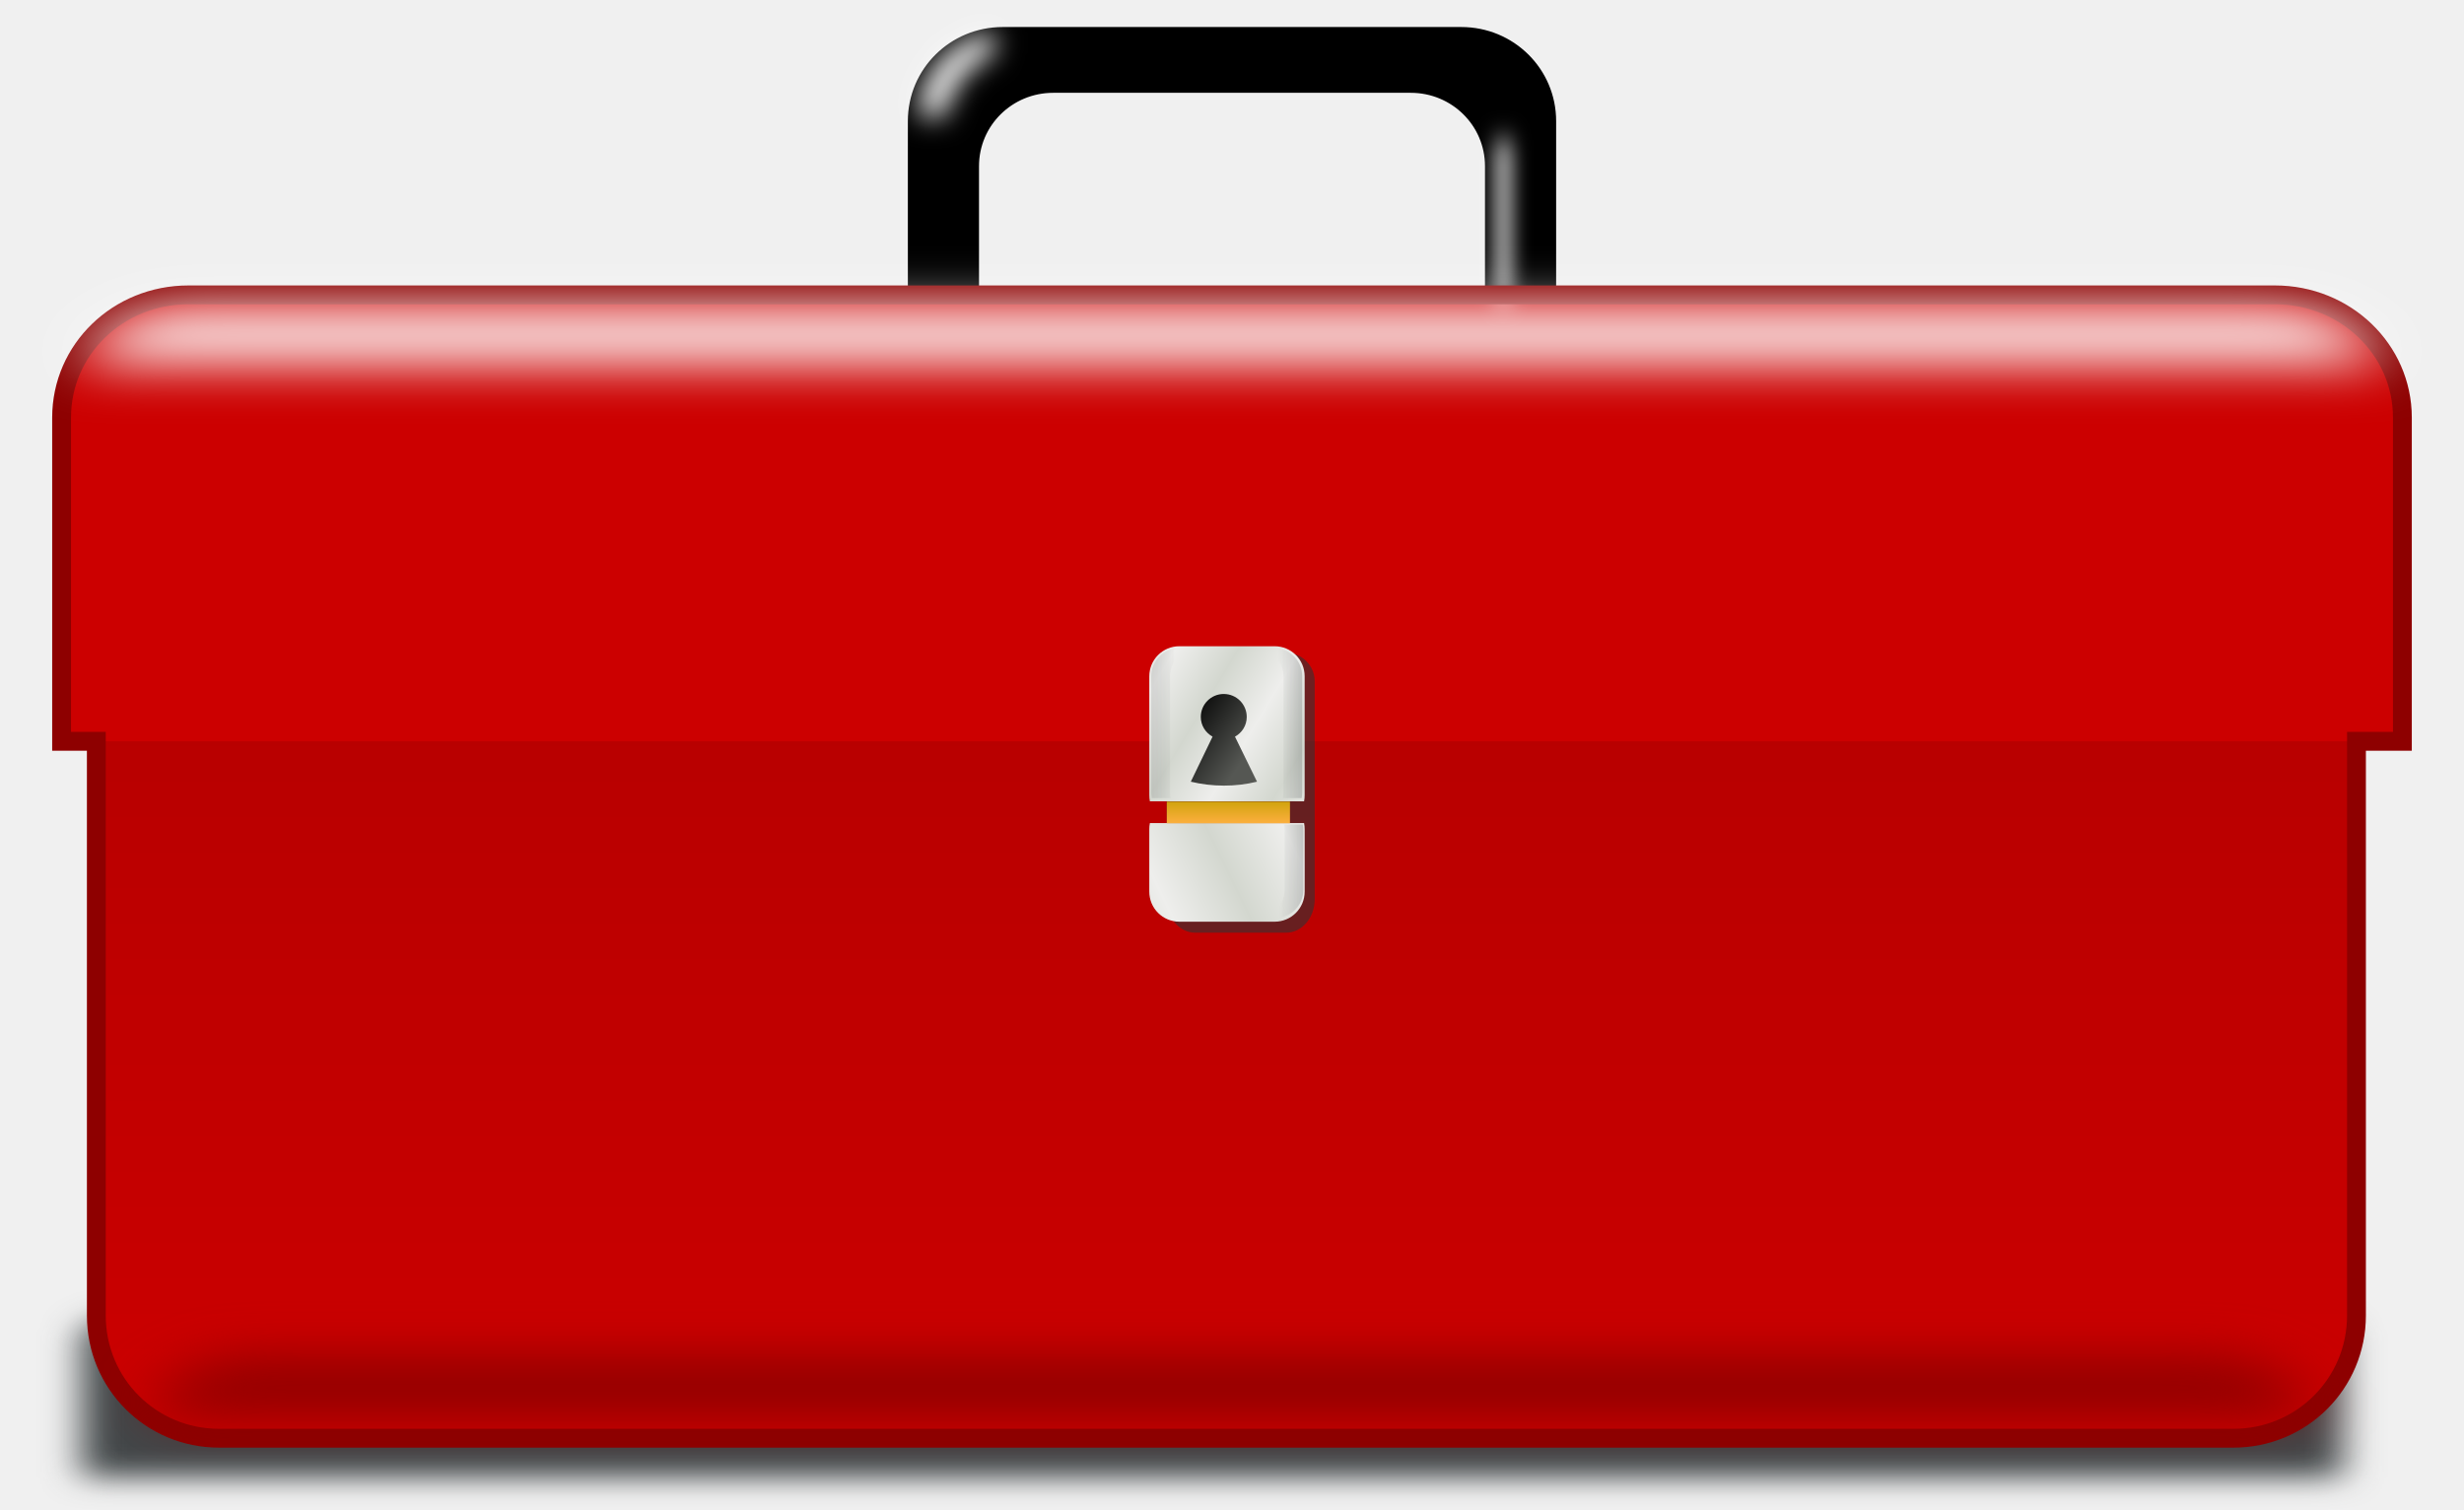
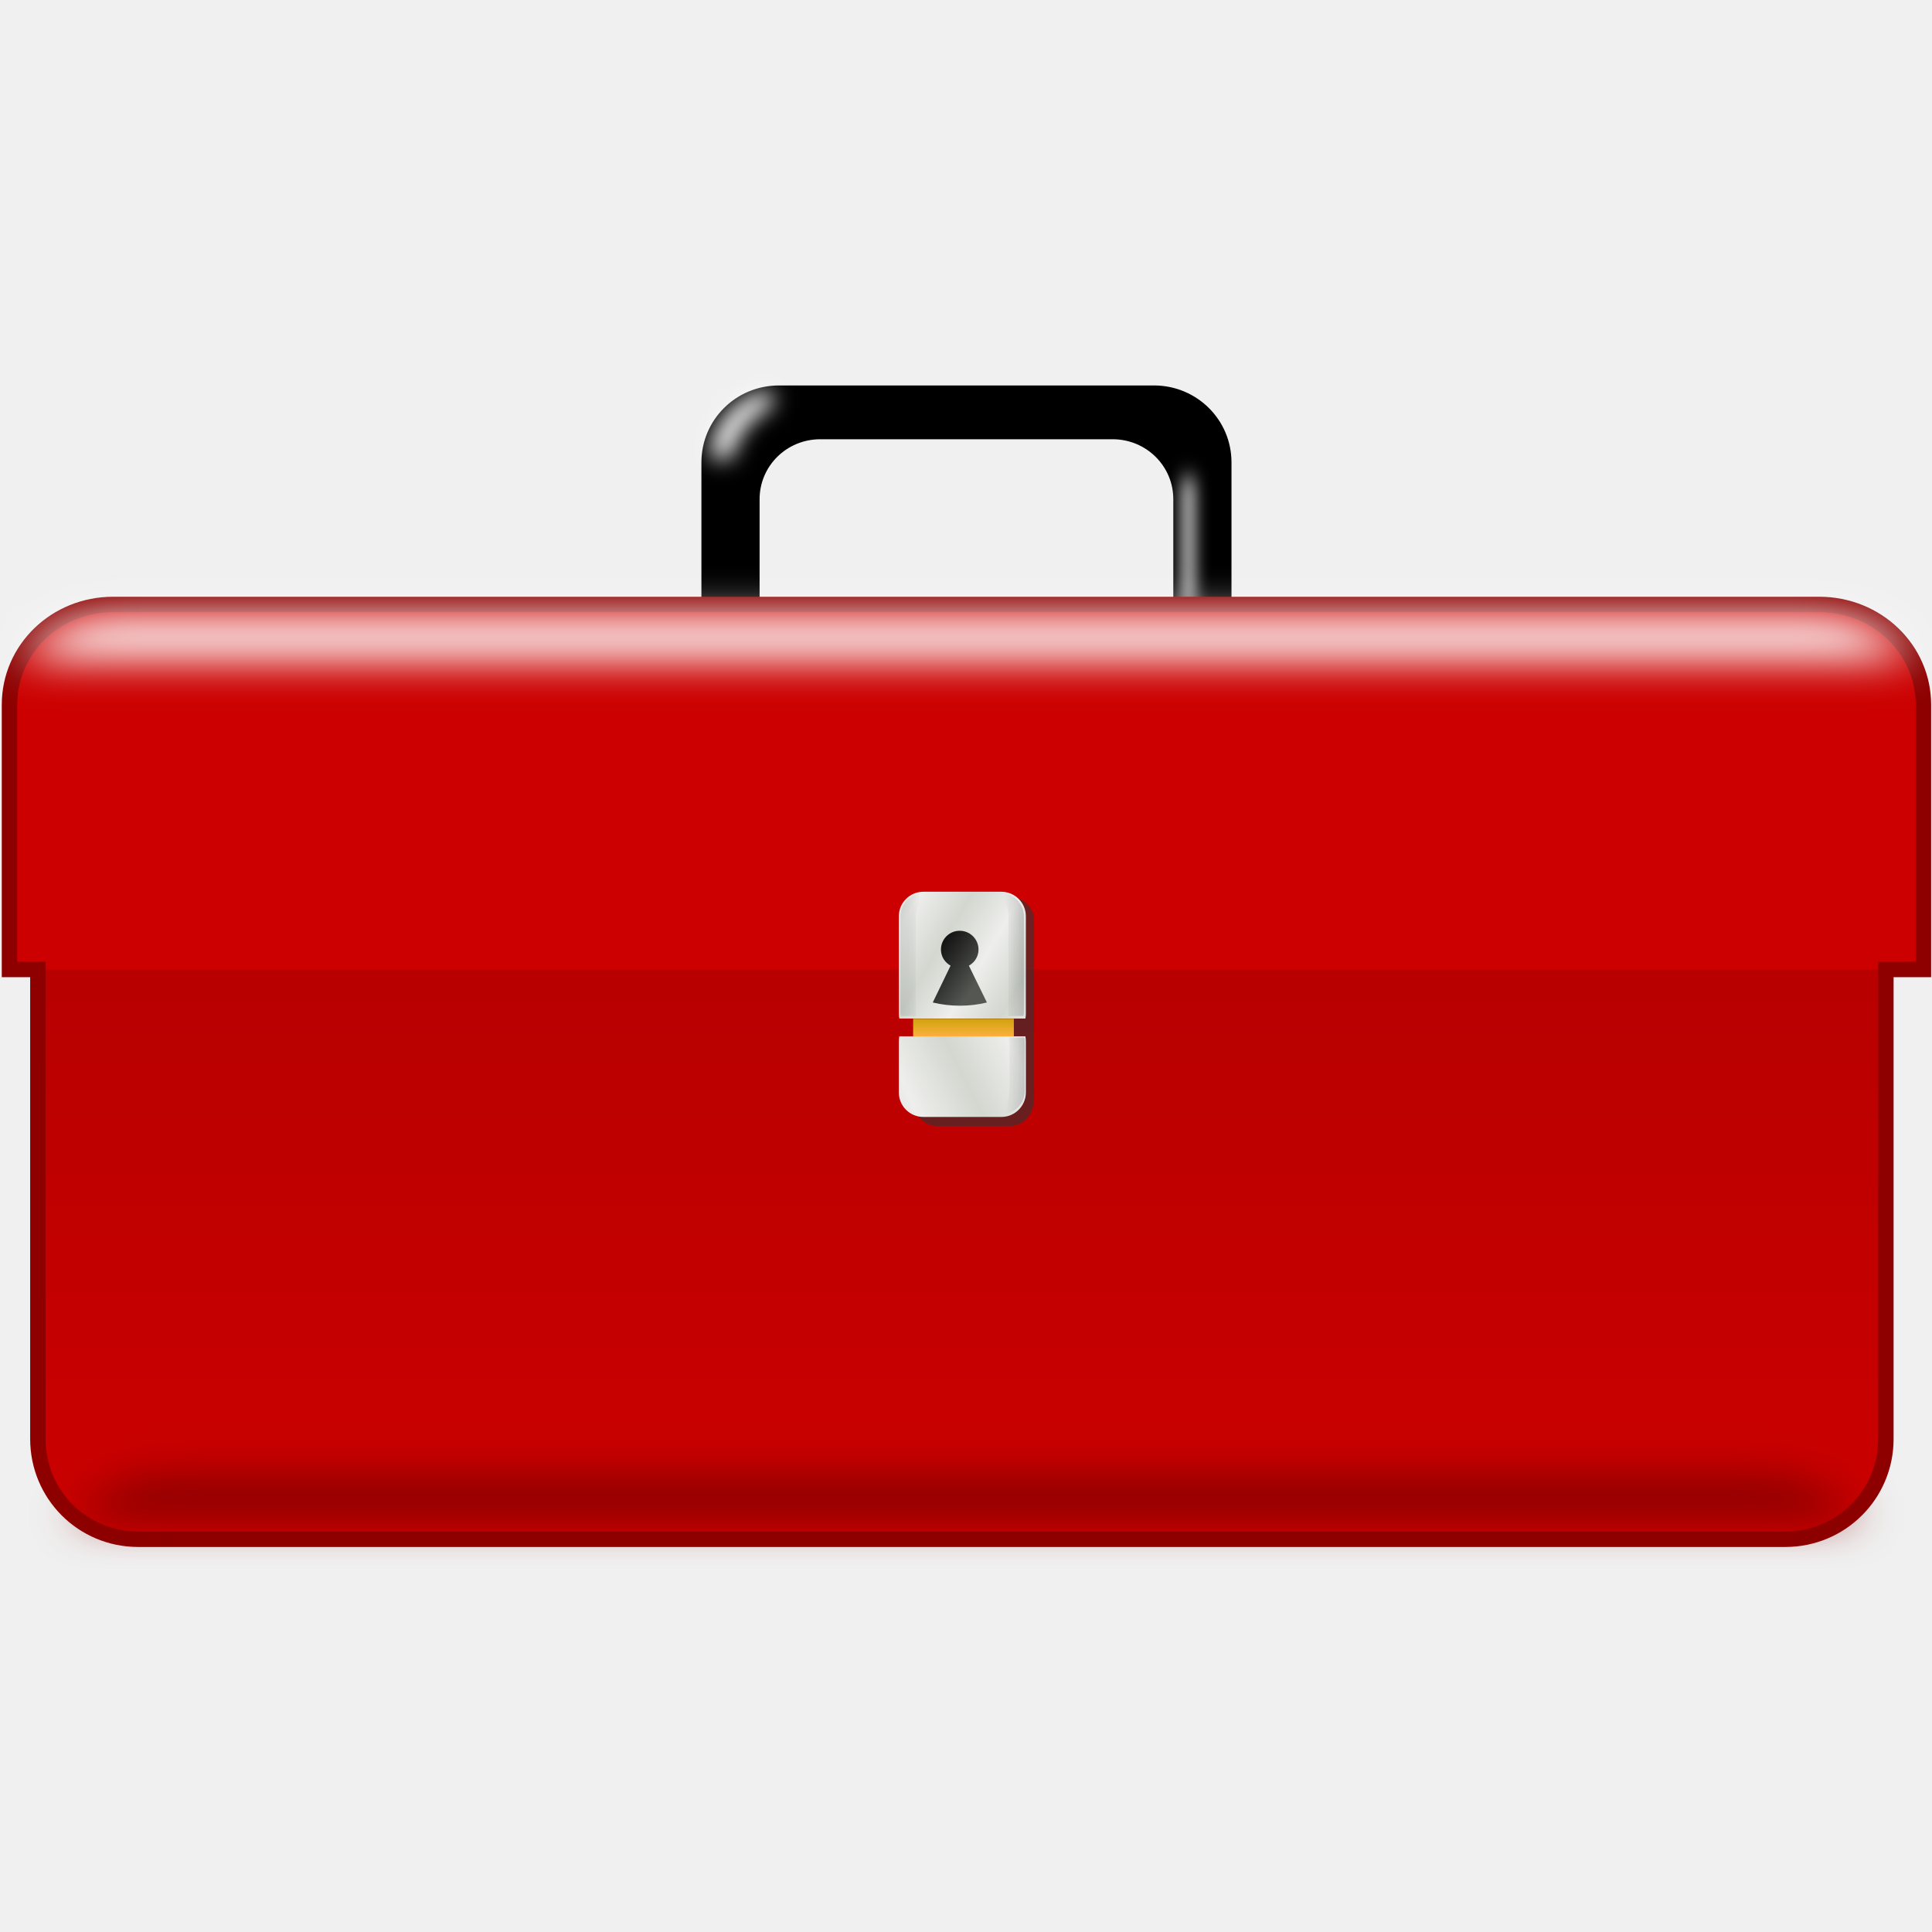
- <svg xmlns="http://www.w3.org/2000/svg" xmlns:xlink="http://www.w3.org/1999/xlink" id="svg2" viewBox="0 0 261.65 160.3" version="1.1">
+ <svg xmlns="http://www.w3.org/2000/svg" xmlns:xlink="http://www.w3.org/1999/xlink" id="svg2" viewBox="0 0 256 256" version="1.1" width="256" height="256">
  <defs id="defs4">
    <linearGradient id="linearGradient3658">
      <stop id="stop3660" style="stop-color:#2e3436" offset="0" />
      <stop id="stop3662" style="stop-color:#2e3436;stop-opacity:0" offset="1" />
    </linearGradient>
    <linearGradient id="linearGradient3628">
      <stop id="stop3630" style="stop-color:#eeeeec" offset="0" />
      <stop id="stop3632" style="stop-color:#d3d7cf" offset="1" />
    </linearGradient>
    <linearGradient id="linearGradient2829" y2="523.78" gradientUnits="userSpaceOnUse" x2="191.44" gradientTransform="translate(180.61)" y1="373.08" x1="191.44">
      <stop id="stop2825" style="stop-color:#a40000" offset="0" />
      <stop id="stop2827" style="stop-color:#cc0000" offset="1" />
    </linearGradient>
-     <filter id="filter3617" height="3.249" width="1.065" color-interpolation-filters="sRGB" y="-1.124" x="-.033">
+     <filter id="filter3617" height="3.249" width="1.065" y="-1.124" x="-0.033" style="color-interpolation-filters:sRGB">
      <feGaussianBlur id="feGaussianBlur3619" stdDeviation="3.338" />
    </filter>
-     <linearGradient id="linearGradient3731" y2="444.48" xlink:href="#linearGradient3628" spreadMethod="reflect" gradientUnits="userSpaceOnUse" x2="182.9" gradientTransform="matrix(1 0 0 -1 0 907.9)" y1="441.25" x1="176.25" />
-     <linearGradient id="linearGradient3733" y2="444.2" xlink:href="#linearGradient3628" spreadMethod="reflect" gradientUnits="userSpaceOnUse" x2="181.13" gradientTransform="translate(0 .70711)" y1="441.25" x1="176.25" />
+     <linearGradient id="linearGradient3731" y2="444.48" xlink:href="#linearGradient3628" spreadMethod="reflect" gradientUnits="userSpaceOnUse" x2="182.9" gradientTransform="matrix(1,0,0,-1,0,907.9)" y1="441.25" x1="176.25" />
+     <linearGradient id="linearGradient3733" y2="444.2" xlink:href="#linearGradient3628" spreadMethod="reflect" gradientUnits="userSpaceOnUse" x2="181.13" gradientTransform="translate(0,0.70711)" y1="441.25" x1="176.25" />
    <linearGradient id="linearGradient3735" y2="444.84" xlink:href="#linearGradient3658" gradientUnits="userSpaceOnUse" x2="188.37" y1="444.84" x1="195.52" />
-     <linearGradient id="linearGradient3737" y2="444.84" xlink:href="#linearGradient3658" gradientUnits="userSpaceOnUse" x2="188.37" gradientTransform="matrix(1 0 0 -1 .125 908.42)" y1="444.84" x1="195.52" />
-     <linearGradient id="linearGradient3739" y2="444.84" gradientUnits="userSpaceOnUse" x2="188.37" gradientTransform="matrix(-1 0 0 1 365.75 0)" y1="444.84" x1="195.52">
+     <linearGradient id="linearGradient3737" y2="444.84" xlink:href="#linearGradient3658" gradientUnits="userSpaceOnUse" x2="188.37" gradientTransform="matrix(1,0,0,-1,0.125,908.42)" y1="444.84" x1="195.52" />
+     <linearGradient id="linearGradient3739" y2="444.84" gradientUnits="userSpaceOnUse" x2="188.37" gradientTransform="matrix(-1,0,0,1,365.75,0)" y1="444.84" x1="195.52">
      <stop id="stop3690" style="stop-color:#ffffff" offset="0" />
      <stop id="stop3692" style="stop-color:#2e3436;stop-opacity:0" offset="1" />
    </linearGradient>
    <linearGradient id="linearGradient3741" y2="449.62" gradientUnits="userSpaceOnUse" x2="186.09" y1="444.75" x1="179.06">
      <stop id="stop3703" style="stop-color:#000000" offset="0" />
      <stop id="stop3705" style="stop-color:#555753" offset="1" />
    </linearGradient>
    <linearGradient id="linearGradient3743" y2="455.52" gradientUnits="userSpaceOnUse" x2="183.05" y1="458.48" x1="183.05">
      <stop id="stop3713" style="stop-color:#fcaf3e" offset="0" />
      <stop id="stop3715" style="stop-color:#c4a000" offset="1" />
    </linearGradient>
-     <filter id="filter3657" height="1.393" width="1.04" color-interpolation-filters="sRGB" y="-.196" x="-.02">
+     <filter id="filter3657" height="1.393" width="1.04" y="-0.196" x="-0.02" style="color-interpolation-filters:sRGB">
      <feGaussianBlur id="feGaussianBlur3659" stdDeviation="1.982" />
    </filter>
-     <filter id="filter3690" height="1.774" width="1.861" color-interpolation-filters="sRGB" y="-.387" x="-.43">
+     <filter id="filter3690" height="1.774" width="1.861" y="-0.387" x="-0.43" style="color-interpolation-filters:sRGB">
      <feGaussianBlur id="feGaussianBlur3692" stdDeviation="1.441" />
    </filter>
-     <filter id="filter3716" height="1.393" width="4.532" color-interpolation-filters="sRGB" y="-.196" x="-1.766">
+     <filter id="filter3716" height="1.393" width="4.532" y="-0.196" x="-1.766" style="color-interpolation-filters:sRGB">
      <feGaussianBlur id="feGaussianBlur3718" stdDeviation="1.041" />
    </filter>
  </defs>
-   <g id="layer1" transform="translate(-241.22 -371.06)">
-     <path id="path2873" style="opacity:.9;filter:url(#filter3657);fill:#2e3436" transform="matrix(1 0 0 -.72758 2.8284 929.44)" d="m247.1 551.88v20.777c0 1.916 5.803 3.454 13.031 3.454h213.91c7.229 0 13.062-1.538 13.062-3.454v-20.777h-240z" />
-     <path id="rect3621" style="stroke-linejoin:round;stroke:#000000;stroke-linecap:round;stroke-width:2;fill:#000000" d="m347.69 374.93c-5.019 0-9.066 4.012-9.066 8.989v21.384c0 4.173 2.849 7.662 6.726 8.681-0.733-1.281-1.17-2.765-1.17-4.349v-20.931c0-4.872 3.97-8.789 8.883-8.789h37.963c4.913 0 8.883 3.918 8.883 8.789v20.931c0 1.584-0.437 3.068-1.17 4.349 3.877-1.018 6.726-4.508 6.726-8.681v-21.384c0-4.976-4.047-8.989-9.066-8.989h-48.71z" />
-     <path id="rect2816" style="fill:url(#linearGradient2829)" d="m252.05 432.38v78.375c0 7.229 5.803 13.031 13.031 13.031h213.91c7.229 0 13.062-5.803 13.062-13.031v-78.375h-240z" />
-     <path id="path2821" style="fill:#cc0000" d="m247.76 449.78v-34.375c0-7.229 6.01-13.031 13.497-13.031h221.55c7.487 0 13.529 5.803 13.529 13.031v34.375h-248.57z" />
-     <rect id="rect3694" style="filter:url(#filter3716);fill:#ffffff" transform="matrix(1 0 0 1.3391 0 -129.04)" height="12.728" width="1.414" y="384.57" x="400.15" />
-     <path id="path2831" style="stroke:#8e0000;stroke-width:2;fill:none" d="m261.23 402.37c-7.487 0-13.469 5.803-13.469 13.031v34.375h3.688v60.969c0 7.229 5.803 13.031 13.031 13.031h213.91c7.229 0 13.062-5.803 13.062-13.031v-60.969h4.875v-34.375c0-7.229-6.044-13.031-13.531-13.031h-221.56z" />
-     <path id="path3612" style="filter:url(#filter3617);fill:#ffffff" transform="matrix(1 0 0 .81486 180.03 74.707)" d="m81.232 403.81c-5.277 0-9.809 2.892-12.031 7.125h245.62c-2.232-4.233-6.785-7.125-12.062-7.125h-221.53z" />
-     <path id="path3719" d="m81.232 403.81c-5.277 0-9.809 2.892-12.031 7.125h245.62c-2.232-4.233-6.785-7.125-12.062-7.125h-221.53z" style="filter:url(#filter3617);fill:#890000" transform="matrix(.93885 0 0 .79306 191.78 195.34)" />
-     <path id="path3675" style="filter:url(#filter3690);fill:#ffffff" d="m346.85 374.52c-4.518 0.581-8.039 4.255-8.039 8.938h2.672c0.492-3.094 2.574-5.591 5.367-6.809v-2.128z" />
-   </g>
-   <g id="layer2" transform="translate(-241.22 -371.06)">
-     <g id="g3721" transform="translate(188.61)">
-       <path id="path3670" style="opacity:.6;fill:#2e3436" d="m179.53 440.38c-1.678 0-3.031 1.358-3.031 3.031v15.719 0.562 6.844c0 1.971 1.353 3.562 3.031 3.562h9.656c1.678 0 3.031-1.591 3.031-3.562v-6.844-0.562-15.719c0-1.673-1.353-3.031-3.031-3.031h-9.656z" />
-       <path id="path3639" style="fill:url(#linearGradient3731)" d="m177.84 468.93c-1.763 0-3.188-1.425-3.188-3.188v-6.625c0-0.22 0.02-0.449 0.062-0.656h16.375c0.042 0.208 0.062 0.436 0.062 0.656v6.625c0 1.763-1.425 3.188-3.188 3.188h-10.125z" />
-       <path id="rect3626" style="fill:url(#linearGradient3733)" d="m177.84 439.68c-1.763 0-3.188 1.425-3.188 3.188v12.625c0 0.22 0.02 0.449 0.062 0.656h16.375c0.042-0.208 0.062-0.436 0.062-0.656v-12.625c0-1.763-1.425-3.188-3.188-3.188h-10.125z" />
-       <path id="path3653" style="opacity:.6;fill:url(#linearGradient3735)" d="m185.86 439.87c1.678 0 3.031 1.327 3.031 3v12.312c0 0.209-0.022 0.428-0.062 0.625h2c0.04-0.197 0.062-0.416 0.062-0.625v-12.312c0-1.673-1.353-3-3.031-3h-2z" />
-       <path id="path3666" style="opacity:.6;fill:url(#linearGradient3737)" d="m185.98 468.55c1.678 0 3.031-1.327 3.031-3v-6.312c0-0.209-0.022-0.428-0.062-0.625h2c0.04 0.197 0.062 0.416 0.062 0.625v6.312c0 1.673-1.353 3-3.031 3h-2z" />
-       <path id="path3684" style="opacity:.6;fill:url(#linearGradient3739)" d="m179.89 439.87c-1.678 0-3.031 1.327-3.031 3v12.312c0 0.209 0.022 0.428 0.062 0.625h-2c-0.04-0.197-0.062-0.416-0.062-0.625v-12.312c0-1.673 1.353-3 3.031-3h2z" />
-       <path id="path3696" style="fill:url(#linearGradient3741)" d="m182.56 444.75c-1.346 0-2.438 1.091-2.438 2.438 0 0.913 0.506 1.676 1.25 2.094l-2.312 4.781c2.282 0.555 4.752 0.562 7.031 0l-2.34-4.78c0.744-0.417 1.25-1.18 1.25-2.094 0-1.346-1.091-2.438-2.438-2.438z" />
-       <rect id="rect3709" style="fill:url(#linearGradient3743)" height="2.298" width="13.081" y="456.18" x="176.51" />
+   <g id="g928" transform="matrix(1.020288,0,0,1.020288,-251.5326,-330.4413)">
+     <path d="m 247.1,551.88 v 20.777 c 0,1.916 5.803,3.454 13.031,3.454 h 213.91 c 7.229,0 13.062,-1.538 13.062,-3.454 V 551.88 h -240 z" transform="matrix(1,0,0,-0.72758,2.8284,929.44)" style="display:none;opacity:0.9;fill:#2e3436;filter:url(#filter3657)" id="path2873" />
+     <g id="g897">
+       <path id="rect3621" style="display:inline;fill:#000000;stroke:#000000;stroke-width:2;stroke-linecap:round;stroke-linejoin:round" d="m 347.69,374.93 c -5.019,0 -9.066,4.012 -9.066,8.989 v 21.384 c 0,4.173 2.849,7.662 6.726,8.681 -0.733,-1.281 -1.17,-2.765 -1.17,-4.349 v -20.931 c 0,-4.872 3.97,-8.789 8.883,-8.789 h 37.963 c 4.913,0 8.883,3.918 8.883,8.789 v 20.931 c 0,1.584 -0.437,3.068 -1.17,4.349 3.877,-1.018 6.726,-4.508 6.726,-8.681 v -21.384 c 0,-4.976 -4.047,-8.989 -9.066,-8.989 h -48.71 z" />
+       <rect id="rect3694" style="display:inline;fill:#ffffff;filter:url(#filter3716)" transform="matrix(1,0,0,1.3391,0,-129.04)" height="12.728" width="1.414" y="384.57" x="400.15" />
+       <path id="path3675" style="display:inline;fill:#ffffff;filter:url(#filter3690)" d="m 346.85,374.52 c -4.518,0.581 -8.039,4.255 -8.039,8.938 h 2.672 c 0.492,-3.094 2.574,-5.591 5.367,-6.809 z" />
+     </g>
+     <path d="m 252.05,432.38 v 78.375 c 0,7.229 5.803,13.031 13.031,13.031 h 213.91 c 7.229,0 13.062,-5.803 13.062,-13.031 V 432.38 h -240 z" style="fill:url(#linearGradient2829)" id="rect2816" />
+     <path d="m 247.76,449.78 v -34.375 c 0,-7.229 6.01,-13.031 13.497,-13.031 h 221.55 c 7.487,0 13.529,5.803 13.529,13.031 v 34.375 h -248.57 z" style="fill:#cc0000" id="path2821" />
+     <path d="m 261.23,402.37 c -7.487,0 -13.469,5.803 -13.469,13.031 v 34.375 h 3.688 v 60.969 c 0,7.229 5.803,13.031 13.031,13.031 h 213.91 c 7.229,0 13.062,-5.803 13.062,-13.031 v -60.969 h 4.875 v -34.375 c 0,-7.229 -6.044,-13.031 -13.531,-13.031 h -221.56 z" style="display:inline;fill:none;stroke:#8e0000;stroke-width:2" id="path2831" />
+     <path d="m 81.232,403.81 c -5.277,0 -9.809,2.892 -12.031,7.125 h 245.62 c -2.232,-4.233 -6.785,-7.125 -12.062,-7.125 H 81.229 Z" transform="matrix(1,0,0,0.81486,180.03,74.707)" style="display:inline;fill:#ffffff;filter:url(#filter3617)" id="path3612" />
+     <path transform="matrix(0.93885,0,0,0.79306,191.78,195.34)" style="display:inline;fill:#890000;filter:url(#filter3617)" d="m 81.232,403.81 c -5.277,0 -9.809,2.892 -12.031,7.125 h 245.62 c -2.232,-4.233 -6.785,-7.125 -12.062,-7.125 H 81.229 Z" id="path3719" />
+     <g transform="translate(188.61)" id="g3721">
+       <path d="m 179.53,440.38 c -1.678,0 -3.031,1.358 -3.031,3.031 v 15.719 0.562 6.844 c 0,1.971 1.353,3.562 3.031,3.562 h 9.656 c 1.678,0 3.031,-1.591 3.031,-3.562 v -6.844 -0.562 -15.719 c 0,-1.673 -1.353,-3.031 -3.031,-3.031 z" style="opacity:0.6;fill:#2e3436" id="path3670" />
+       <path d="m 177.84,468.93 c -1.763,0 -3.188,-1.425 -3.188,-3.188 v -6.625 c 0,-0.22 0.02,-0.449 0.062,-0.656 h 16.375 c 0.042,0.208 0.062,0.436 0.062,0.656 v 6.625 c 0,1.763 -1.425,3.188 -3.188,3.188 z" style="fill:url(#linearGradient3731)" id="path3639" />
+       <path d="m 177.84,439.68 c -1.763,0 -3.188,1.425 -3.188,3.188 v 12.625 c 0,0.22 0.02,0.449 0.062,0.656 h 16.375 c 0.042,-0.208 0.062,-0.436 0.062,-0.656 v -12.625 c 0,-1.763 -1.425,-3.188 -3.188,-3.188 z" style="fill:url(#linearGradient3733)" id="rect3626" />
+       <path d="m 185.86,439.87 c 1.678,0 3.031,1.327 3.031,3 v 12.312 c 0,0.209 -0.022,0.428 -0.062,0.625 h 2 c 0.04,-0.197 0.062,-0.416 0.062,-0.625 V 442.87 c 0,-1.673 -1.353,-3 -3.031,-3 z" style="opacity:0.6;fill:url(#linearGradient3735)" id="path3653" />
+       <path d="m 185.98,468.55 c 1.678,0 3.031,-1.327 3.031,-3 v -6.312 c 0,-0.209 -0.022,-0.428 -0.062,-0.625 h 2 c 0.04,0.197 0.062,0.416 0.062,0.625 v 6.312 c 0,1.673 -1.353,3 -3.031,3 z" style="opacity:0.6;fill:url(#linearGradient3737)" id="path3666" />
+       <path d="m 179.89,439.87 c -1.678,0 -3.031,1.327 -3.031,3 v 12.312 c 0,0.209 0.022,0.428 0.062,0.625 h -2 c -0.04,-0.197 -0.062,-0.416 -0.062,-0.625 V 442.87 c 0,-1.673 1.353,-3 3.031,-3 z" style="opacity:0.6;fill:url(#linearGradient3739)" id="path3684" />
+       <path d="m 182.56,444.75 c -1.346,0 -2.438,1.091 -2.438,2.438 0,0.913 0.506,1.676 1.25,2.094 l -2.312,4.781 c 2.282,0.555 4.752,0.562 7.031,0 l -2.34,-4.78 c 0.744,-0.417 1.25,-1.18 1.25,-2.094 0,-1.346 -1.091,-2.438 -2.438,-2.438 z" style="fill:url(#linearGradient3741)" id="path3696" />
+       <rect x="176.51" y="456.18" width="13.081" height="2.298" style="fill:url(#linearGradient3743)" id="rect3709" />
    </g>
  </g>
</svg>
